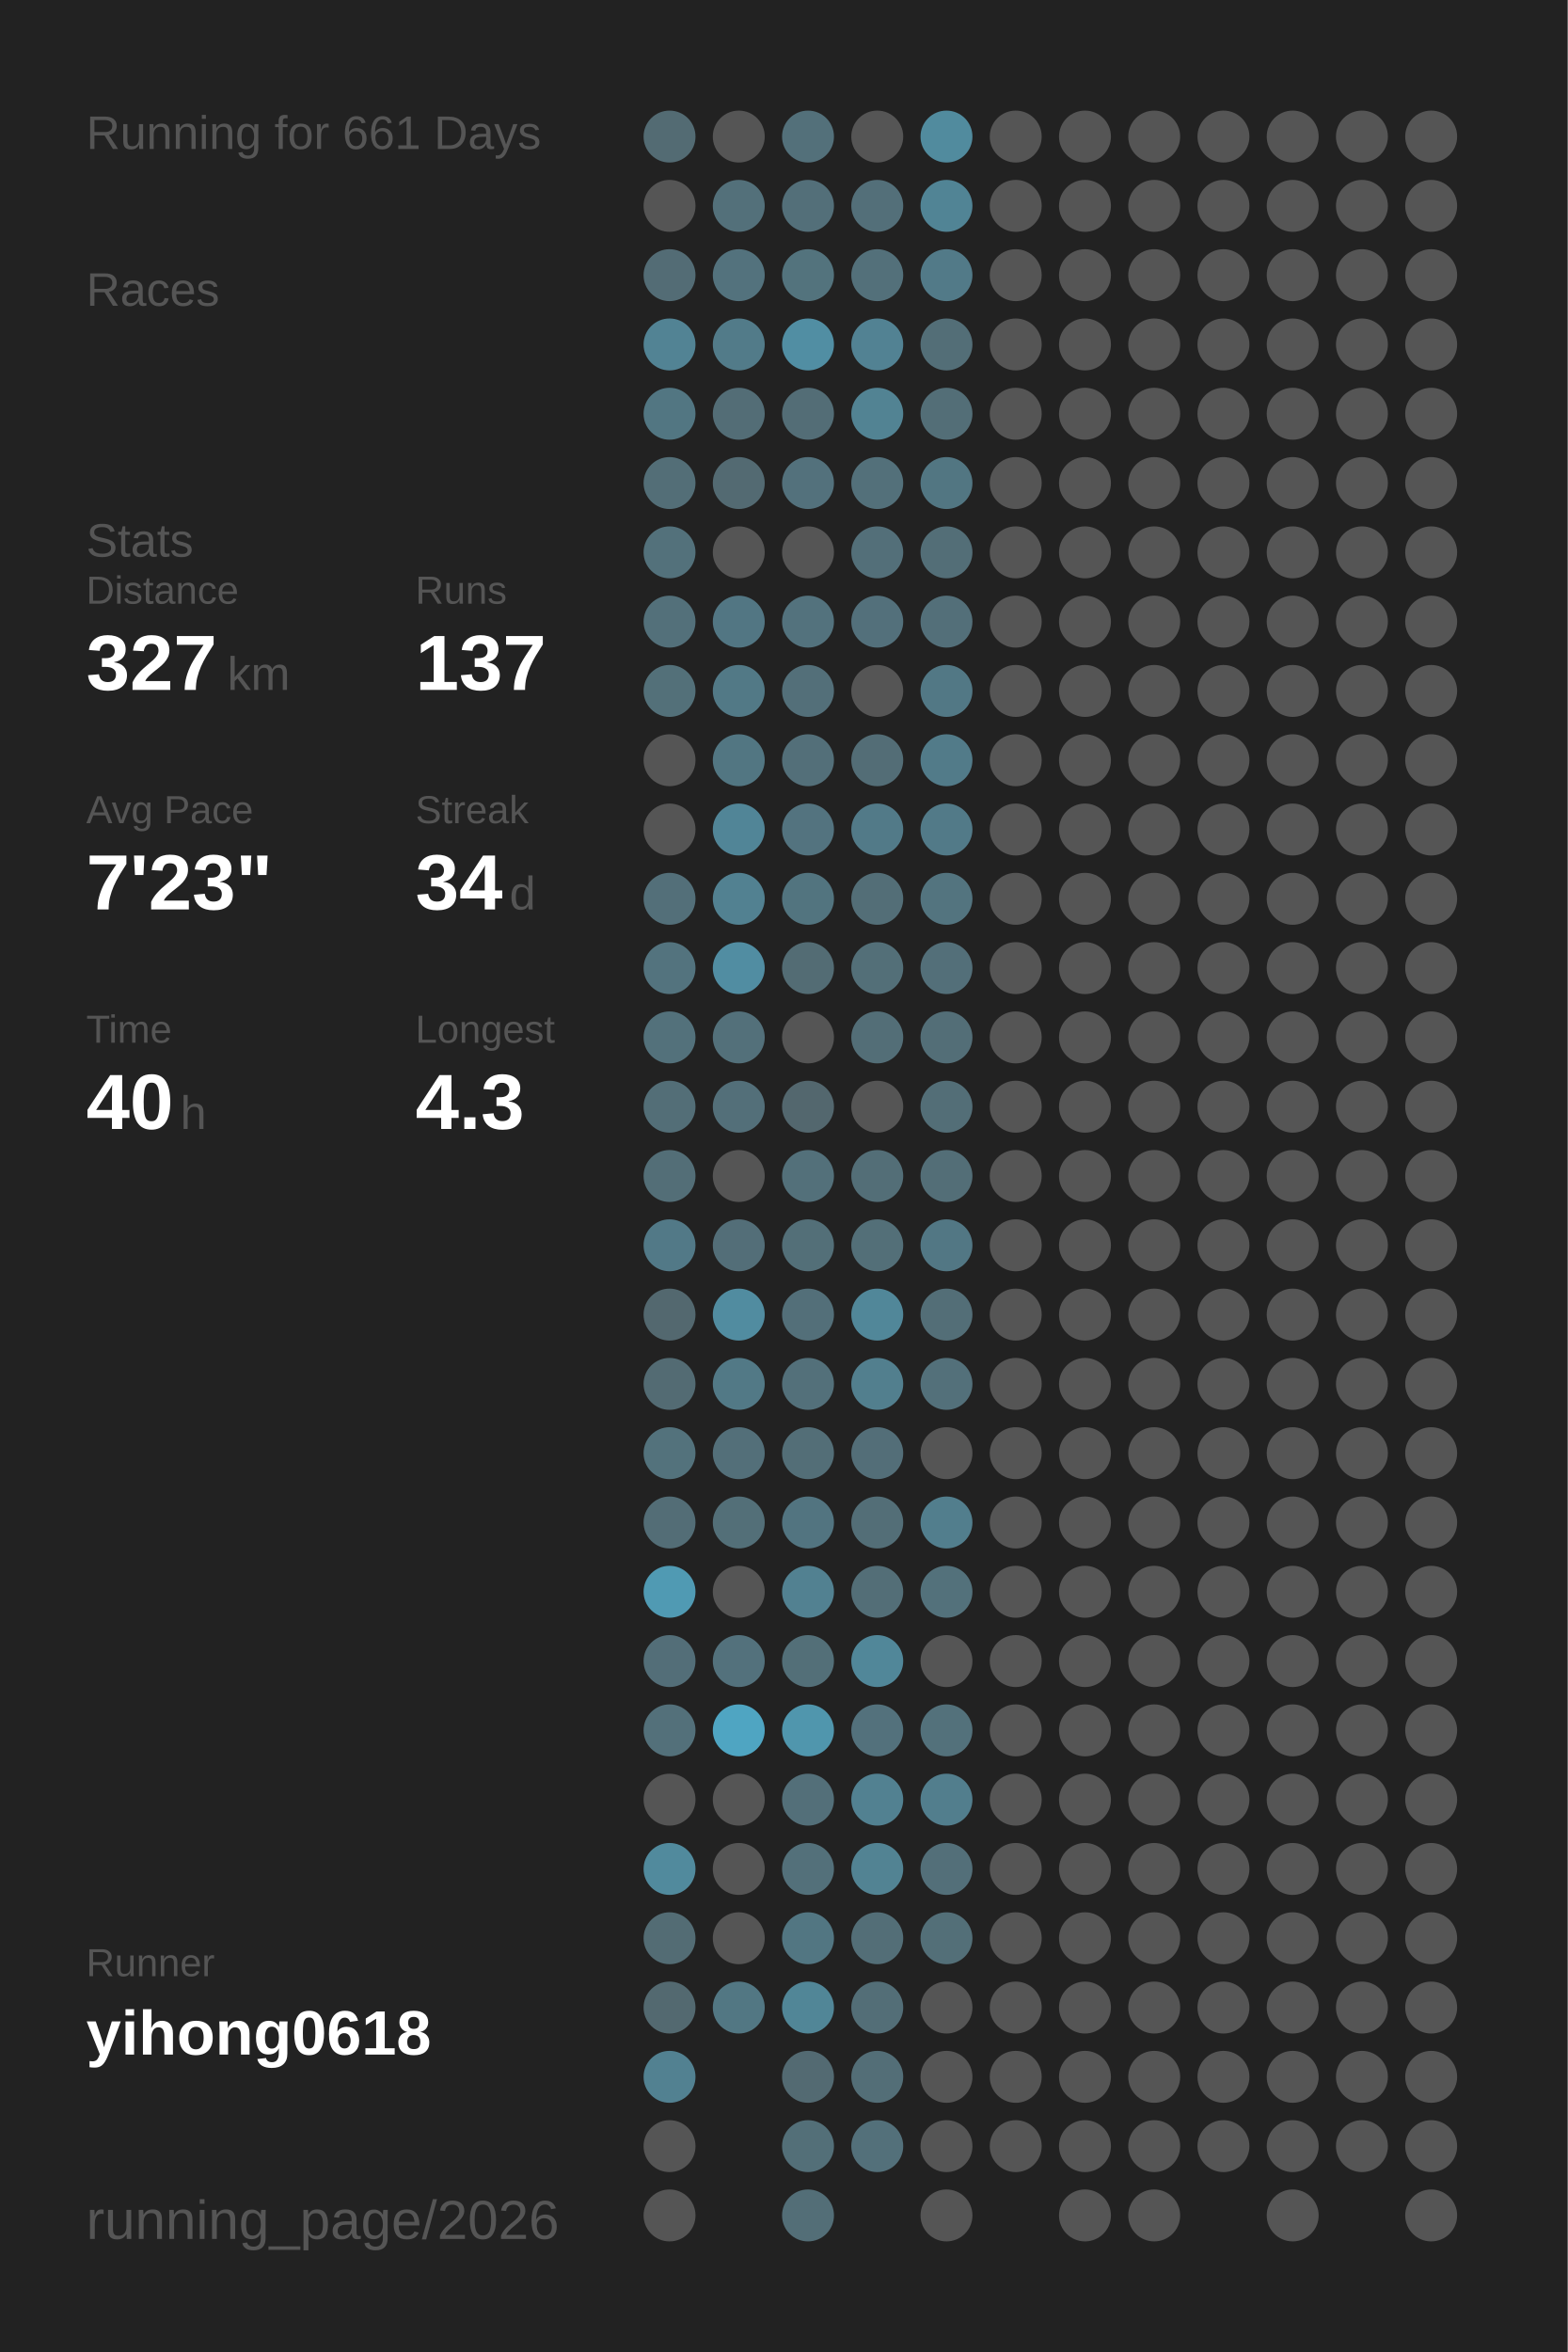
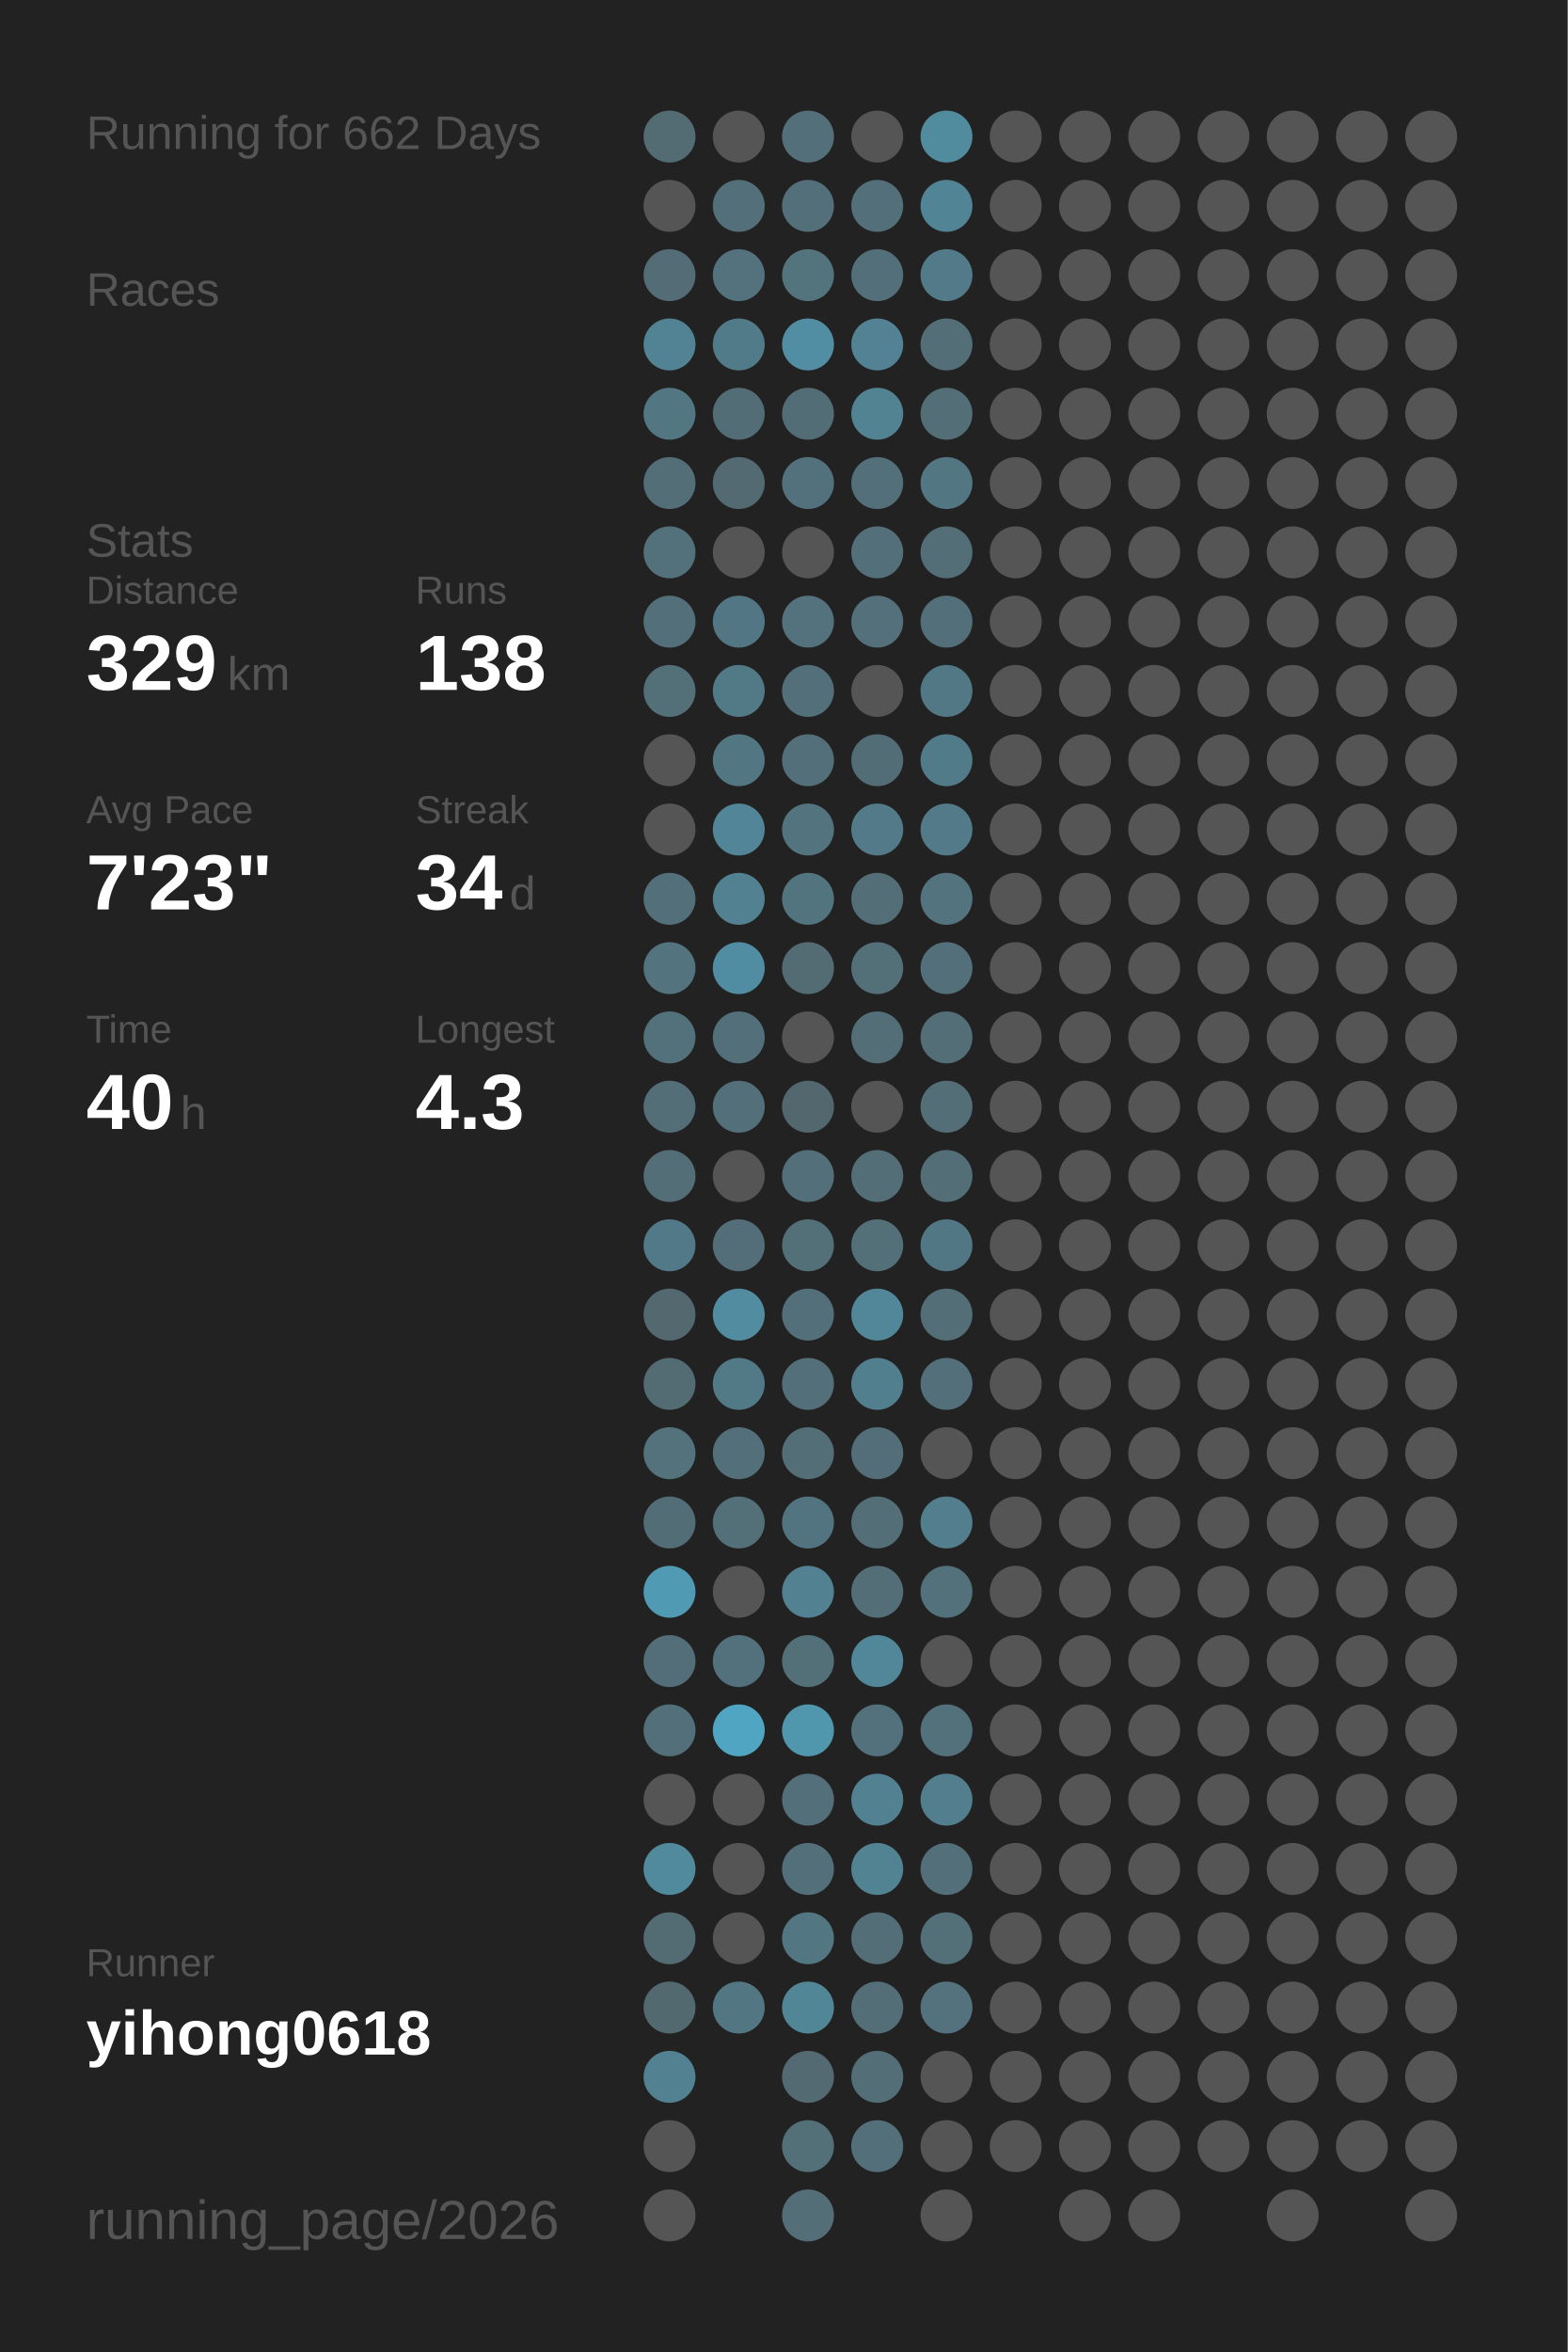
<svg xmlns="http://www.w3.org/2000/svg" baseProfile="full" height="300mm" version="1.1" viewBox="0,0,200,300" width="200mm">
  <defs />
  <rect fill="#222222" height="300" width="200" x="0" y="0" />
-   <text fill="#555555" style="font-size:6px; font-family:Arial;" x="11" y="19">Running for 661 Days</text>
+   <text fill="#555555" style="font-size:6px; font-family:Arial;" x="11" y="19">Running for 662 Days</text>
  <text fill="#555555" style="font-size:6px; font-family:Arial;" x="11" y="39">Races</text>
  <text fill="#555555" style="font-size:6px; font-family:Arial;" x="11" y="71">Stats</text>
  <text fill="#555555" style="font-size:5px; font-family:Arial;" x="11" y="77">Distance</text>
-   <text fill="#FFFFFF" style="font-size:10px; font-family:Arial; font-weight:bold;" x="11" y="88">327</text>
+   <text fill="#FFFFFF" style="font-size:10px; font-family:Arial; font-weight:bold;" x="11" y="88">329</text>
  <text fill="#555555" style="font-size:6px; font-family:Arial;" x="29" y="88">km</text>
  <text fill="#555555" style="font-size:5px; font-family:Arial;" x="53" y="77">Runs</text>
-   <text fill="#FFFFFF" style="font-size:10px; font-family:Arial; font-weight:bold;" x="53" y="88">137</text>
+   <text fill="#FFFFFF" style="font-size:10px; font-family:Arial; font-weight:bold;" x="53" y="88">138</text>
  <text fill="#555555" style="font-size:5px; font-family:Arial;" x="11" y="105">Avg Pace</text>
  <text fill="#FFFFFF" style="font-size:10px; font-family:Arial; font-weight:bold;" x="11" y="116">7'23"</text>
  <text fill="#555555" style="font-size:5px; font-family:Arial;" x="53" y="105">Streak</text>
  <text fill="#FFFFFF" style="font-size:10px; font-family:Arial; font-weight:bold;" x="53" y="116">34</text>
  <text fill="#555555" style="font-size:6px; font-family:Arial;" x="65" y="116">d</text>
  <text fill="#555555" style="font-size:5px; font-family:Arial;" x="11" y="133">Time</text>
  <text fill="#FFFFFF" style="font-size:10px; font-family:Arial; font-weight:bold;" x="11" y="144">40</text>
  <text fill="#555555" style="font-size:6px; font-family:Arial;" x="23" y="144">h</text>
  <text fill="#555555" style="font-size:5px; font-family:Arial;" x="53" y="133">Longest</text>
  <text fill="#FFFFFF" style="font-size:10px; font-family:Arial; font-weight:bold;" x="53" y="144">4.3</text>
  <text fill="#555555" style="font-size:5px; font-family:Arial;" x="11" y="252.065">Runner</text>
  <text fill="#FFFFFF" style="font-size:8px; font-family:Arial; font-weight:bold;" x="11" y="262.065">yihong0618</text>
  <text fill="#555555" style="font-size:7px; font-family:Arial;" x="11" y="285.581">running_page/2026</text>
  <circle cx="85.417" cy="17.419" fill="#536b73" r="3.312" />
  <circle cx="85.417" cy="26.258" fill="#555555" r="3.312" />
  <circle cx="85.417" cy="35.097" fill="#536c75" r="3.312" />
  <circle cx="85.417" cy="43.935" fill="#528394" r="3.312" />
  <circle cx="85.417" cy="52.774" fill="#527682" r="3.312" />
  <circle cx="85.417" cy="61.613" fill="#536e77" r="3.312" />
  <circle cx="85.417" cy="70.452" fill="#53717b" r="3.312" />
  <circle cx="85.417" cy="79.29" fill="#53707a" r="3.312" />
  <circle cx="85.417" cy="88.129" fill="#537079" r="3.312" />
  <circle cx="85.417" cy="96.968" fill="#555555" r="3.312" />
  <circle cx="85.417" cy="105.806" fill="#555555" r="3.312" />
  <circle cx="85.417" cy="114.645" fill="#536f79" r="3.312" />
  <circle cx="85.417" cy="123.484" fill="#53737e" r="3.312" />
  <circle cx="85.417" cy="132.323" fill="#53717b" r="3.312" />
  <circle cx="85.417" cy="141.161" fill="#536e77" r="3.312" />
  <circle cx="85.417" cy="150" fill="#536e77" r="3.312" />
  <circle cx="85.417" cy="158.839" fill="#527987" r="3.312" />
  <circle cx="85.417" cy="167.677" fill="#53686f" r="3.312" />
  <circle cx="85.417" cy="176.516" fill="#536b73" r="3.312" />
  <circle cx="85.417" cy="185.355" fill="#53727c" r="3.312" />
  <circle cx="85.417" cy="194.194" fill="#536d76" r="3.312" />
  <circle cx="85.417" cy="203.032" fill="#509ab3" r="3.312" />
  <circle cx="85.417" cy="211.871" fill="#536e78" r="3.312" />
  <circle cx="85.417" cy="220.71" fill="#53707a" r="3.312" />
  <circle cx="85.417" cy="229.548" fill="#555555" r="3.312" />
  <circle cx="85.417" cy="238.387" fill="#518a9d" r="3.312" />
  <circle cx="85.417" cy="247.226" fill="#536c74" r="3.312" />
  <circle cx="85.417" cy="256.065" fill="#536970" r="3.312" />
  <circle cx="85.417" cy="264.903" fill="#528191" r="3.312" />
  <circle cx="85.417" cy="273.742" fill="#555555" r="3.312" />
  <circle cx="85.417" cy="282.581" fill="#555555" r="3.312" />
  <circle cx="94.25" cy="17.419" fill="#555555" r="3.312" />
  <circle cx="94.25" cy="26.258" fill="#53707a" r="3.312" />
  <circle cx="94.25" cy="35.097" fill="#53727d" r="3.312" />
  <circle cx="94.25" cy="43.935" fill="#527b89" r="3.312" />
  <circle cx="94.25" cy="52.774" fill="#536d76" r="3.312" />
  <circle cx="94.25" cy="61.613" fill="#536a72" r="3.312" />
  <circle cx="94.25" cy="70.452" fill="#555555" r="3.312" />
  <circle cx="94.25" cy="79.29" fill="#527683" r="3.312" />
  <circle cx="94.25" cy="88.129" fill="#527986" r="3.312" />
  <circle cx="94.25" cy="96.968" fill="#527682" r="3.312" />
  <circle cx="94.25" cy="105.806" fill="#518597" r="3.312" />
  <circle cx="94.25" cy="114.645" fill="#528191" r="3.312" />
  <circle cx="94.25" cy="123.484" fill="#518da2" r="3.312" />
  <circle cx="94.25" cy="132.323" fill="#53707a" r="3.312" />
  <circle cx="94.25" cy="141.161" fill="#536f79" r="3.312" />
  <circle cx="94.25" cy="150" fill="#555555" r="3.312" />
  <circle cx="94.25" cy="158.839" fill="#536e78" r="3.312" />
  <circle cx="94.25" cy="167.677" fill="#518ca0" r="3.312" />
  <circle cx="94.25" cy="176.516" fill="#527986" r="3.312" />
  <circle cx="94.25" cy="185.355" fill="#536f79" r="3.312" />
  <circle cx="94.25" cy="194.194" fill="#536f78" r="3.312" />
  <circle cx="94.25" cy="203.032" fill="#555555" r="3.312" />
  <circle cx="94.25" cy="211.871" fill="#53717c" r="3.312" />
  <circle cx="94.25" cy="220.71" fill="#4fa5c2" r="3.312" />
  <circle cx="94.25" cy="229.548" fill="#555555" r="3.312" />
  <circle cx="94.25" cy="238.387" fill="#555555" r="3.312" />
  <circle cx="94.25" cy="247.226" fill="#555555" r="3.312" />
  <circle cx="94.25" cy="256.065" fill="#527783" r="3.312" />
  <circle cx="103.083" cy="17.419" fill="#53707a" r="3.312" />
  <circle cx="103.083" cy="26.258" fill="#536f79" r="3.312" />
  <circle cx="103.083" cy="35.097" fill="#53737d" r="3.312" />
  <circle cx="103.083" cy="43.935" fill="#518ea3" r="3.312" />
  <circle cx="103.083" cy="52.774" fill="#536d76" r="3.312" />
  <circle cx="103.083" cy="61.613" fill="#53717c" r="3.312" />
  <circle cx="103.083" cy="70.452" fill="#555555" r="3.312" />
  <circle cx="103.083" cy="79.29" fill="#53727d" r="3.312" />
  <circle cx="103.083" cy="88.129" fill="#536f79" r="3.312" />
  <circle cx="103.083" cy="96.968" fill="#536f79" r="3.312" />
  <circle cx="103.083" cy="105.806" fill="#53737f" r="3.312" />
  <circle cx="103.083" cy="114.645" fill="#52747f" r="3.312" />
  <circle cx="103.083" cy="123.484" fill="#536c74" r="3.312" />
  <circle cx="103.083" cy="132.323" fill="#555555" r="3.312" />
  <circle cx="103.083" cy="141.161" fill="#53676e" r="3.312" />
  <circle cx="103.083" cy="150" fill="#53707a" r="3.312" />
  <circle cx="103.083" cy="158.839" fill="#536f78" r="3.312" />
  <circle cx="103.083" cy="167.677" fill="#536f79" r="3.312" />
  <circle cx="103.083" cy="176.516" fill="#53707a" r="3.312" />
  <circle cx="103.083" cy="185.355" fill="#536e77" r="3.312" />
  <circle cx="103.083" cy="194.194" fill="#527480" r="3.312" />
  <circle cx="103.083" cy="203.032" fill="#528191" r="3.312" />
  <circle cx="103.083" cy="211.871" fill="#536f78" r="3.312" />
  <circle cx="103.083" cy="220.71" fill="#5096ad" r="3.312" />
  <circle cx="103.083" cy="229.548" fill="#536f79" r="3.312" />
  <circle cx="103.083" cy="238.387" fill="#53707a" r="3.312" />
  <circle cx="103.083" cy="247.226" fill="#527682" r="3.312" />
  <circle cx="103.083" cy="256.065" fill="#518697" r="3.312" />
  <circle cx="103.083" cy="264.903" fill="#536a72" r="3.312" />
  <circle cx="103.083" cy="273.742" fill="#536f78" r="3.312" />
  <circle cx="103.083" cy="282.581" fill="#536e77" r="3.312" />
  <circle cx="111.917" cy="17.419" fill="#555555" r="3.312" />
  <circle cx="111.917" cy="26.258" fill="#536f79" r="3.312" />
  <circle cx="111.917" cy="35.097" fill="#53707a" r="3.312" />
  <circle cx="111.917" cy="43.935" fill="#528293" r="3.312" />
  <circle cx="111.917" cy="52.774" fill="#528393" r="3.312" />
  <circle cx="111.917" cy="61.613" fill="#53707a" r="3.312" />
  <circle cx="111.917" cy="70.452" fill="#536f79" r="3.312" />
  <circle cx="111.917" cy="79.29" fill="#53707b" r="3.312" />
  <circle cx="111.917" cy="88.129" fill="#555555" r="3.312" />
  <circle cx="111.917" cy="96.968" fill="#536d76" r="3.312" />
  <circle cx="111.917" cy="105.806" fill="#527a88" r="3.312" />
  <circle cx="111.917" cy="114.645" fill="#536e77" r="3.312" />
  <circle cx="111.917" cy="123.484" fill="#536f78" r="3.312" />
  <circle cx="111.917" cy="132.323" fill="#536e77" r="3.312" />
  <circle cx="111.917" cy="141.161" fill="#555555" r="3.312" />
  <circle cx="111.917" cy="150" fill="#536e77" r="3.312" />
  <circle cx="111.917" cy="158.839" fill="#536f78" r="3.312" />
  <circle cx="111.917" cy="167.677" fill="#518799" r="3.312" />
  <circle cx="111.917" cy="176.516" fill="#527f8e" r="3.312" />
  <circle cx="111.917" cy="185.355" fill="#536e78" r="3.312" />
  <circle cx="111.917" cy="194.194" fill="#536e77" r="3.312" />
  <circle cx="111.917" cy="203.032" fill="#536e77" r="3.312" />
  <circle cx="111.917" cy="211.871" fill="#518799" r="3.312" />
  <circle cx="111.917" cy="220.71" fill="#53717c" r="3.312" />
  <circle cx="111.917" cy="229.548" fill="#528191" r="3.312" />
  <circle cx="111.917" cy="238.387" fill="#528393" r="3.312" />
  <circle cx="111.917" cy="247.226" fill="#536e77" r="3.312" />
  <circle cx="111.917" cy="256.065" fill="#536e77" r="3.312" />
  <circle cx="111.917" cy="264.903" fill="#536e77" r="3.312" />
  <circle cx="111.917" cy="273.742" fill="#53707a" r="3.312" />
  <circle cx="120.75" cy="17.419" fill="#518b9e" r="3.312" />
  <circle cx="120.75" cy="26.258" fill="#518495" r="3.312" />
  <circle cx="120.75" cy="35.097" fill="#527a88" r="3.312" />
  <circle cx="120.75" cy="43.935" fill="#536e77" r="3.312" />
  <circle cx="120.75" cy="52.774" fill="#536e77" r="3.312" />
  <circle cx="120.75" cy="61.613" fill="#527682" r="3.312" />
  <circle cx="120.75" cy="70.452" fill="#536e77" r="3.312" />
  <circle cx="120.75" cy="79.29" fill="#536f79" r="3.312" />
  <circle cx="120.75" cy="88.129" fill="#527885" r="3.312" />
  <circle cx="120.75" cy="96.968" fill="#527b89" r="3.312" />
  <circle cx="120.75" cy="105.806" fill="#527a88" r="3.312" />
  <circle cx="120.75" cy="114.645" fill="#53747f" r="3.312" />
  <circle cx="120.75" cy="123.484" fill="#536f79" r="3.312" />
  <circle cx="120.75" cy="132.323" fill="#536e77" r="3.312" />
  <circle cx="120.75" cy="141.161" fill="#536e77" r="3.312" />
  <circle cx="120.75" cy="150" fill="#536e77" r="3.312" />
  <circle cx="120.75" cy="158.839" fill="#527784" r="3.312" />
  <circle cx="120.75" cy="167.677" fill="#536e77" r="3.312" />
  <circle cx="120.75" cy="176.516" fill="#53707a" r="3.312" />
  <circle cx="120.75" cy="185.355" fill="#555555" r="3.312" />
  <circle cx="120.75" cy="194.194" fill="#527e8d" r="3.312" />
  <circle cx="120.75" cy="203.032" fill="#53717b" r="3.312" />
  <circle cx="120.75" cy="211.871" fill="#555555" r="3.312" />
  <circle cx="120.75" cy="220.71" fill="#53717b" r="3.312" />
  <circle cx="120.75" cy="229.548" fill="#527e8d" r="3.312" />
  <circle cx="120.75" cy="238.387" fill="#536f79" r="3.312" />
  <circle cx="120.75" cy="247.226" fill="#536f78" r="3.312" />
-   <circle cx="120.75" cy="256.065" fill="#555555" r="3.312" />
+   <circle cx="120.75" cy="256.065" fill="#53727d" r="3.312" />
  <circle cx="120.75" cy="264.903" fill="#555555" r="3.312" />
  <circle cx="120.75" cy="273.742" fill="#555555" r="3.312" />
  <circle cx="120.75" cy="282.581" fill="#555555" r="3.312" />
  <circle cx="129.583" cy="17.419" fill="#555555" r="3.312" />
  <circle cx="129.583" cy="26.258" fill="#555555" r="3.312" />
  <circle cx="129.583" cy="35.097" fill="#555555" r="3.312" />
  <circle cx="129.583" cy="43.935" fill="#555555" r="3.312" />
  <circle cx="129.583" cy="52.774" fill="#555555" r="3.312" />
  <circle cx="129.583" cy="61.613" fill="#555555" r="3.312" />
  <circle cx="129.583" cy="70.452" fill="#555555" r="3.312" />
  <circle cx="129.583" cy="79.29" fill="#555555" r="3.312" />
  <circle cx="129.583" cy="88.129" fill="#555555" r="3.312" />
  <circle cx="129.583" cy="96.968" fill="#555555" r="3.312" />
  <circle cx="129.583" cy="105.806" fill="#555555" r="3.312" />
  <circle cx="129.583" cy="114.645" fill="#555555" r="3.312" />
  <circle cx="129.583" cy="123.484" fill="#555555" r="3.312" />
  <circle cx="129.583" cy="132.323" fill="#555555" r="3.312" />
  <circle cx="129.583" cy="141.161" fill="#555555" r="3.312" />
  <circle cx="129.583" cy="150" fill="#555555" r="3.312" />
  <circle cx="129.583" cy="158.839" fill="#555555" r="3.312" />
  <circle cx="129.583" cy="167.677" fill="#555555" r="3.312" />
  <circle cx="129.583" cy="176.516" fill="#555555" r="3.312" />
  <circle cx="129.583" cy="185.355" fill="#555555" r="3.312" />
  <circle cx="129.583" cy="194.194" fill="#555555" r="3.312" />
  <circle cx="129.583" cy="203.032" fill="#555555" r="3.312" />
  <circle cx="129.583" cy="211.871" fill="#555555" r="3.312" />
  <circle cx="129.583" cy="220.71" fill="#555555" r="3.312" />
  <circle cx="129.583" cy="229.548" fill="#555555" r="3.312" />
  <circle cx="129.583" cy="238.387" fill="#555555" r="3.312" />
  <circle cx="129.583" cy="247.226" fill="#555555" r="3.312" />
  <circle cx="129.583" cy="256.065" fill="#555555" r="3.312" />
  <circle cx="129.583" cy="264.903" fill="#555555" r="3.312" />
  <circle cx="129.583" cy="273.742" fill="#555555" r="3.312" />
  <circle cx="138.417" cy="17.419" fill="#555555" r="3.312" />
  <circle cx="138.417" cy="26.258" fill="#555555" r="3.312" />
  <circle cx="138.417" cy="35.097" fill="#555555" r="3.312" />
  <circle cx="138.417" cy="43.935" fill="#555555" r="3.312" />
  <circle cx="138.417" cy="52.774" fill="#555555" r="3.312" />
  <circle cx="138.417" cy="61.613" fill="#555555" r="3.312" />
  <circle cx="138.417" cy="70.452" fill="#555555" r="3.312" />
  <circle cx="138.417" cy="79.29" fill="#555555" r="3.312" />
  <circle cx="138.417" cy="88.129" fill="#555555" r="3.312" />
  <circle cx="138.417" cy="96.968" fill="#555555" r="3.312" />
  <circle cx="138.417" cy="105.806" fill="#555555" r="3.312" />
  <circle cx="138.417" cy="114.645" fill="#555555" r="3.312" />
  <circle cx="138.417" cy="123.484" fill="#555555" r="3.312" />
  <circle cx="138.417" cy="132.323" fill="#555555" r="3.312" />
  <circle cx="138.417" cy="141.161" fill="#555555" r="3.312" />
  <circle cx="138.417" cy="150" fill="#555555" r="3.312" />
  <circle cx="138.417" cy="158.839" fill="#555555" r="3.312" />
  <circle cx="138.417" cy="167.677" fill="#555555" r="3.312" />
  <circle cx="138.417" cy="176.516" fill="#555555" r="3.312" />
  <circle cx="138.417" cy="185.355" fill="#555555" r="3.312" />
  <circle cx="138.417" cy="194.194" fill="#555555" r="3.312" />
  <circle cx="138.417" cy="203.032" fill="#555555" r="3.312" />
  <circle cx="138.417" cy="211.871" fill="#555555" r="3.312" />
  <circle cx="138.417" cy="220.71" fill="#555555" r="3.312" />
  <circle cx="138.417" cy="229.548" fill="#555555" r="3.312" />
  <circle cx="138.417" cy="238.387" fill="#555555" r="3.312" />
  <circle cx="138.417" cy="247.226" fill="#555555" r="3.312" />
  <circle cx="138.417" cy="256.065" fill="#555555" r="3.312" />
  <circle cx="138.417" cy="264.903" fill="#555555" r="3.312" />
  <circle cx="138.417" cy="273.742" fill="#555555" r="3.312" />
  <circle cx="138.417" cy="282.581" fill="#555555" r="3.312" />
  <circle cx="147.25" cy="17.419" fill="#555555" r="3.312" />
  <circle cx="147.25" cy="26.258" fill="#555555" r="3.312" />
  <circle cx="147.25" cy="35.097" fill="#555555" r="3.312" />
  <circle cx="147.25" cy="43.935" fill="#555555" r="3.312" />
  <circle cx="147.25" cy="52.774" fill="#555555" r="3.312" />
  <circle cx="147.25" cy="61.613" fill="#555555" r="3.312" />
  <circle cx="147.25" cy="70.452" fill="#555555" r="3.312" />
  <circle cx="147.25" cy="79.29" fill="#555555" r="3.312" />
  <circle cx="147.25" cy="88.129" fill="#555555" r="3.312" />
  <circle cx="147.25" cy="96.968" fill="#555555" r="3.312" />
  <circle cx="147.25" cy="105.806" fill="#555555" r="3.312" />
  <circle cx="147.25" cy="114.645" fill="#555555" r="3.312" />
  <circle cx="147.25" cy="123.484" fill="#555555" r="3.312" />
  <circle cx="147.25" cy="132.323" fill="#555555" r="3.312" />
  <circle cx="147.25" cy="141.161" fill="#555555" r="3.312" />
  <circle cx="147.25" cy="150" fill="#555555" r="3.312" />
  <circle cx="147.25" cy="158.839" fill="#555555" r="3.312" />
  <circle cx="147.25" cy="167.677" fill="#555555" r="3.312" />
  <circle cx="147.25" cy="176.516" fill="#555555" r="3.312" />
  <circle cx="147.25" cy="185.355" fill="#555555" r="3.312" />
  <circle cx="147.25" cy="194.194" fill="#555555" r="3.312" />
  <circle cx="147.25" cy="203.032" fill="#555555" r="3.312" />
  <circle cx="147.25" cy="211.871" fill="#555555" r="3.312" />
  <circle cx="147.25" cy="220.71" fill="#555555" r="3.312" />
  <circle cx="147.25" cy="229.548" fill="#555555" r="3.312" />
  <circle cx="147.25" cy="238.387" fill="#555555" r="3.312" />
  <circle cx="147.25" cy="247.226" fill="#555555" r="3.312" />
  <circle cx="147.25" cy="256.065" fill="#555555" r="3.312" />
  <circle cx="147.25" cy="264.903" fill="#555555" r="3.312" />
  <circle cx="147.25" cy="273.742" fill="#555555" r="3.312" />
  <circle cx="147.25" cy="282.581" fill="#555555" r="3.312" />
  <circle cx="156.083" cy="17.419" fill="#555555" r="3.312" />
  <circle cx="156.083" cy="26.258" fill="#555555" r="3.312" />
  <circle cx="156.083" cy="35.097" fill="#555555" r="3.312" />
  <circle cx="156.083" cy="43.935" fill="#555555" r="3.312" />
  <circle cx="156.083" cy="52.774" fill="#555555" r="3.312" />
  <circle cx="156.083" cy="61.613" fill="#555555" r="3.312" />
  <circle cx="156.083" cy="70.452" fill="#555555" r="3.312" />
  <circle cx="156.083" cy="79.29" fill="#555555" r="3.312" />
  <circle cx="156.083" cy="88.129" fill="#555555" r="3.312" />
  <circle cx="156.083" cy="96.968" fill="#555555" r="3.312" />
  <circle cx="156.083" cy="105.806" fill="#555555" r="3.312" />
  <circle cx="156.083" cy="114.645" fill="#555555" r="3.312" />
  <circle cx="156.083" cy="123.484" fill="#555555" r="3.312" />
  <circle cx="156.083" cy="132.323" fill="#555555" r="3.312" />
  <circle cx="156.083" cy="141.161" fill="#555555" r="3.312" />
  <circle cx="156.083" cy="150" fill="#555555" r="3.312" />
  <circle cx="156.083" cy="158.839" fill="#555555" r="3.312" />
  <circle cx="156.083" cy="167.677" fill="#555555" r="3.312" />
  <circle cx="156.083" cy="176.516" fill="#555555" r="3.312" />
  <circle cx="156.083" cy="185.355" fill="#555555" r="3.312" />
  <circle cx="156.083" cy="194.194" fill="#555555" r="3.312" />
  <circle cx="156.083" cy="203.032" fill="#555555" r="3.312" />
  <circle cx="156.083" cy="211.871" fill="#555555" r="3.312" />
  <circle cx="156.083" cy="220.71" fill="#555555" r="3.312" />
  <circle cx="156.083" cy="229.548" fill="#555555" r="3.312" />
  <circle cx="156.083" cy="238.387" fill="#555555" r="3.312" />
  <circle cx="156.083" cy="247.226" fill="#555555" r="3.312" />
  <circle cx="156.083" cy="256.065" fill="#555555" r="3.312" />
  <circle cx="156.083" cy="264.903" fill="#555555" r="3.312" />
  <circle cx="156.083" cy="273.742" fill="#555555" r="3.312" />
  <circle cx="164.917" cy="17.419" fill="#555555" r="3.312" />
  <circle cx="164.917" cy="26.258" fill="#555555" r="3.312" />
  <circle cx="164.917" cy="35.097" fill="#555555" r="3.312" />
  <circle cx="164.917" cy="43.935" fill="#555555" r="3.312" />
  <circle cx="164.917" cy="52.774" fill="#555555" r="3.312" />
  <circle cx="164.917" cy="61.613" fill="#555555" r="3.312" />
  <circle cx="164.917" cy="70.452" fill="#555555" r="3.312" />
  <circle cx="164.917" cy="79.29" fill="#555555" r="3.312" />
  <circle cx="164.917" cy="88.129" fill="#555555" r="3.312" />
  <circle cx="164.917" cy="96.968" fill="#555555" r="3.312" />
  <circle cx="164.917" cy="105.806" fill="#555555" r="3.312" />
  <circle cx="164.917" cy="114.645" fill="#555555" r="3.312" />
  <circle cx="164.917" cy="123.484" fill="#555555" r="3.312" />
  <circle cx="164.917" cy="132.323" fill="#555555" r="3.312" />
  <circle cx="164.917" cy="141.161" fill="#555555" r="3.312" />
  <circle cx="164.917" cy="150" fill="#555555" r="3.312" />
  <circle cx="164.917" cy="158.839" fill="#555555" r="3.312" />
  <circle cx="164.917" cy="167.677" fill="#555555" r="3.312" />
  <circle cx="164.917" cy="176.516" fill="#555555" r="3.312" />
  <circle cx="164.917" cy="185.355" fill="#555555" r="3.312" />
  <circle cx="164.917" cy="194.194" fill="#555555" r="3.312" />
  <circle cx="164.917" cy="203.032" fill="#555555" r="3.312" />
  <circle cx="164.917" cy="211.871" fill="#555555" r="3.312" />
  <circle cx="164.917" cy="220.71" fill="#555555" r="3.312" />
  <circle cx="164.917" cy="229.548" fill="#555555" r="3.312" />
  <circle cx="164.917" cy="238.387" fill="#555555" r="3.312" />
  <circle cx="164.917" cy="247.226" fill="#555555" r="3.312" />
  <circle cx="164.917" cy="256.065" fill="#555555" r="3.312" />
  <circle cx="164.917" cy="264.903" fill="#555555" r="3.312" />
  <circle cx="164.917" cy="273.742" fill="#555555" r="3.312" />
  <circle cx="164.917" cy="282.581" fill="#555555" r="3.312" />
  <circle cx="173.75" cy="17.419" fill="#555555" r="3.312" />
  <circle cx="173.75" cy="26.258" fill="#555555" r="3.312" />
  <circle cx="173.75" cy="35.097" fill="#555555" r="3.312" />
  <circle cx="173.75" cy="43.935" fill="#555555" r="3.312" />
  <circle cx="173.75" cy="52.774" fill="#555555" r="3.312" />
  <circle cx="173.75" cy="61.613" fill="#555555" r="3.312" />
  <circle cx="173.75" cy="70.452" fill="#555555" r="3.312" />
  <circle cx="173.75" cy="79.29" fill="#555555" r="3.312" />
  <circle cx="173.75" cy="88.129" fill="#555555" r="3.312" />
  <circle cx="173.75" cy="96.968" fill="#555555" r="3.312" />
  <circle cx="173.75" cy="105.806" fill="#555555" r="3.312" />
  <circle cx="173.75" cy="114.645" fill="#555555" r="3.312" />
  <circle cx="173.75" cy="123.484" fill="#555555" r="3.312" />
  <circle cx="173.75" cy="132.323" fill="#555555" r="3.312" />
  <circle cx="173.75" cy="141.161" fill="#555555" r="3.312" />
  <circle cx="173.75" cy="150" fill="#555555" r="3.312" />
  <circle cx="173.75" cy="158.839" fill="#555555" r="3.312" />
  <circle cx="173.75" cy="167.677" fill="#555555" r="3.312" />
  <circle cx="173.75" cy="176.516" fill="#555555" r="3.312" />
  <circle cx="173.75" cy="185.355" fill="#555555" r="3.312" />
  <circle cx="173.75" cy="194.194" fill="#555555" r="3.312" />
  <circle cx="173.75" cy="203.032" fill="#555555" r="3.312" />
  <circle cx="173.75" cy="211.871" fill="#555555" r="3.312" />
  <circle cx="173.75" cy="220.71" fill="#555555" r="3.312" />
  <circle cx="173.75" cy="229.548" fill="#555555" r="3.312" />
  <circle cx="173.75" cy="238.387" fill="#555555" r="3.312" />
  <circle cx="173.75" cy="247.226" fill="#555555" r="3.312" />
  <circle cx="173.75" cy="256.065" fill="#555555" r="3.312" />
  <circle cx="173.75" cy="264.903" fill="#555555" r="3.312" />
  <circle cx="173.75" cy="273.742" fill="#555555" r="3.312" />
  <circle cx="182.583" cy="17.419" fill="#555555" r="3.312" />
  <circle cx="182.583" cy="26.258" fill="#555555" r="3.312" />
  <circle cx="182.583" cy="35.097" fill="#555555" r="3.312" />
  <circle cx="182.583" cy="43.935" fill="#555555" r="3.312" />
  <circle cx="182.583" cy="52.774" fill="#555555" r="3.312" />
  <circle cx="182.583" cy="61.613" fill="#555555" r="3.312" />
  <circle cx="182.583" cy="70.452" fill="#555555" r="3.312" />
  <circle cx="182.583" cy="79.29" fill="#555555" r="3.312" />
  <circle cx="182.583" cy="88.129" fill="#555555" r="3.312" />
  <circle cx="182.583" cy="96.968" fill="#555555" r="3.312" />
  <circle cx="182.583" cy="105.806" fill="#555555" r="3.312" />
  <circle cx="182.583" cy="114.645" fill="#555555" r="3.312" />
  <circle cx="182.583" cy="123.484" fill="#555555" r="3.312" />
  <circle cx="182.583" cy="132.323" fill="#555555" r="3.312" />
  <circle cx="182.583" cy="141.161" fill="#555555" r="3.312" />
  <circle cx="182.583" cy="150" fill="#555555" r="3.312" />
  <circle cx="182.583" cy="158.839" fill="#555555" r="3.312" />
  <circle cx="182.583" cy="167.677" fill="#555555" r="3.312" />
  <circle cx="182.583" cy="176.516" fill="#555555" r="3.312" />
  <circle cx="182.583" cy="185.355" fill="#555555" r="3.312" />
  <circle cx="182.583" cy="194.194" fill="#555555" r="3.312" />
  <circle cx="182.583" cy="203.032" fill="#555555" r="3.312" />
  <circle cx="182.583" cy="211.871" fill="#555555" r="3.312" />
  <circle cx="182.583" cy="220.71" fill="#555555" r="3.312" />
  <circle cx="182.583" cy="229.548" fill="#555555" r="3.312" />
  <circle cx="182.583" cy="238.387" fill="#555555" r="3.312" />
  <circle cx="182.583" cy="247.226" fill="#555555" r="3.312" />
  <circle cx="182.583" cy="256.065" fill="#555555" r="3.312" />
  <circle cx="182.583" cy="264.903" fill="#555555" r="3.312" />
  <circle cx="182.583" cy="273.742" fill="#555555" r="3.312" />
  <circle cx="182.583" cy="282.581" fill="#555555" r="3.312" />
</svg>
